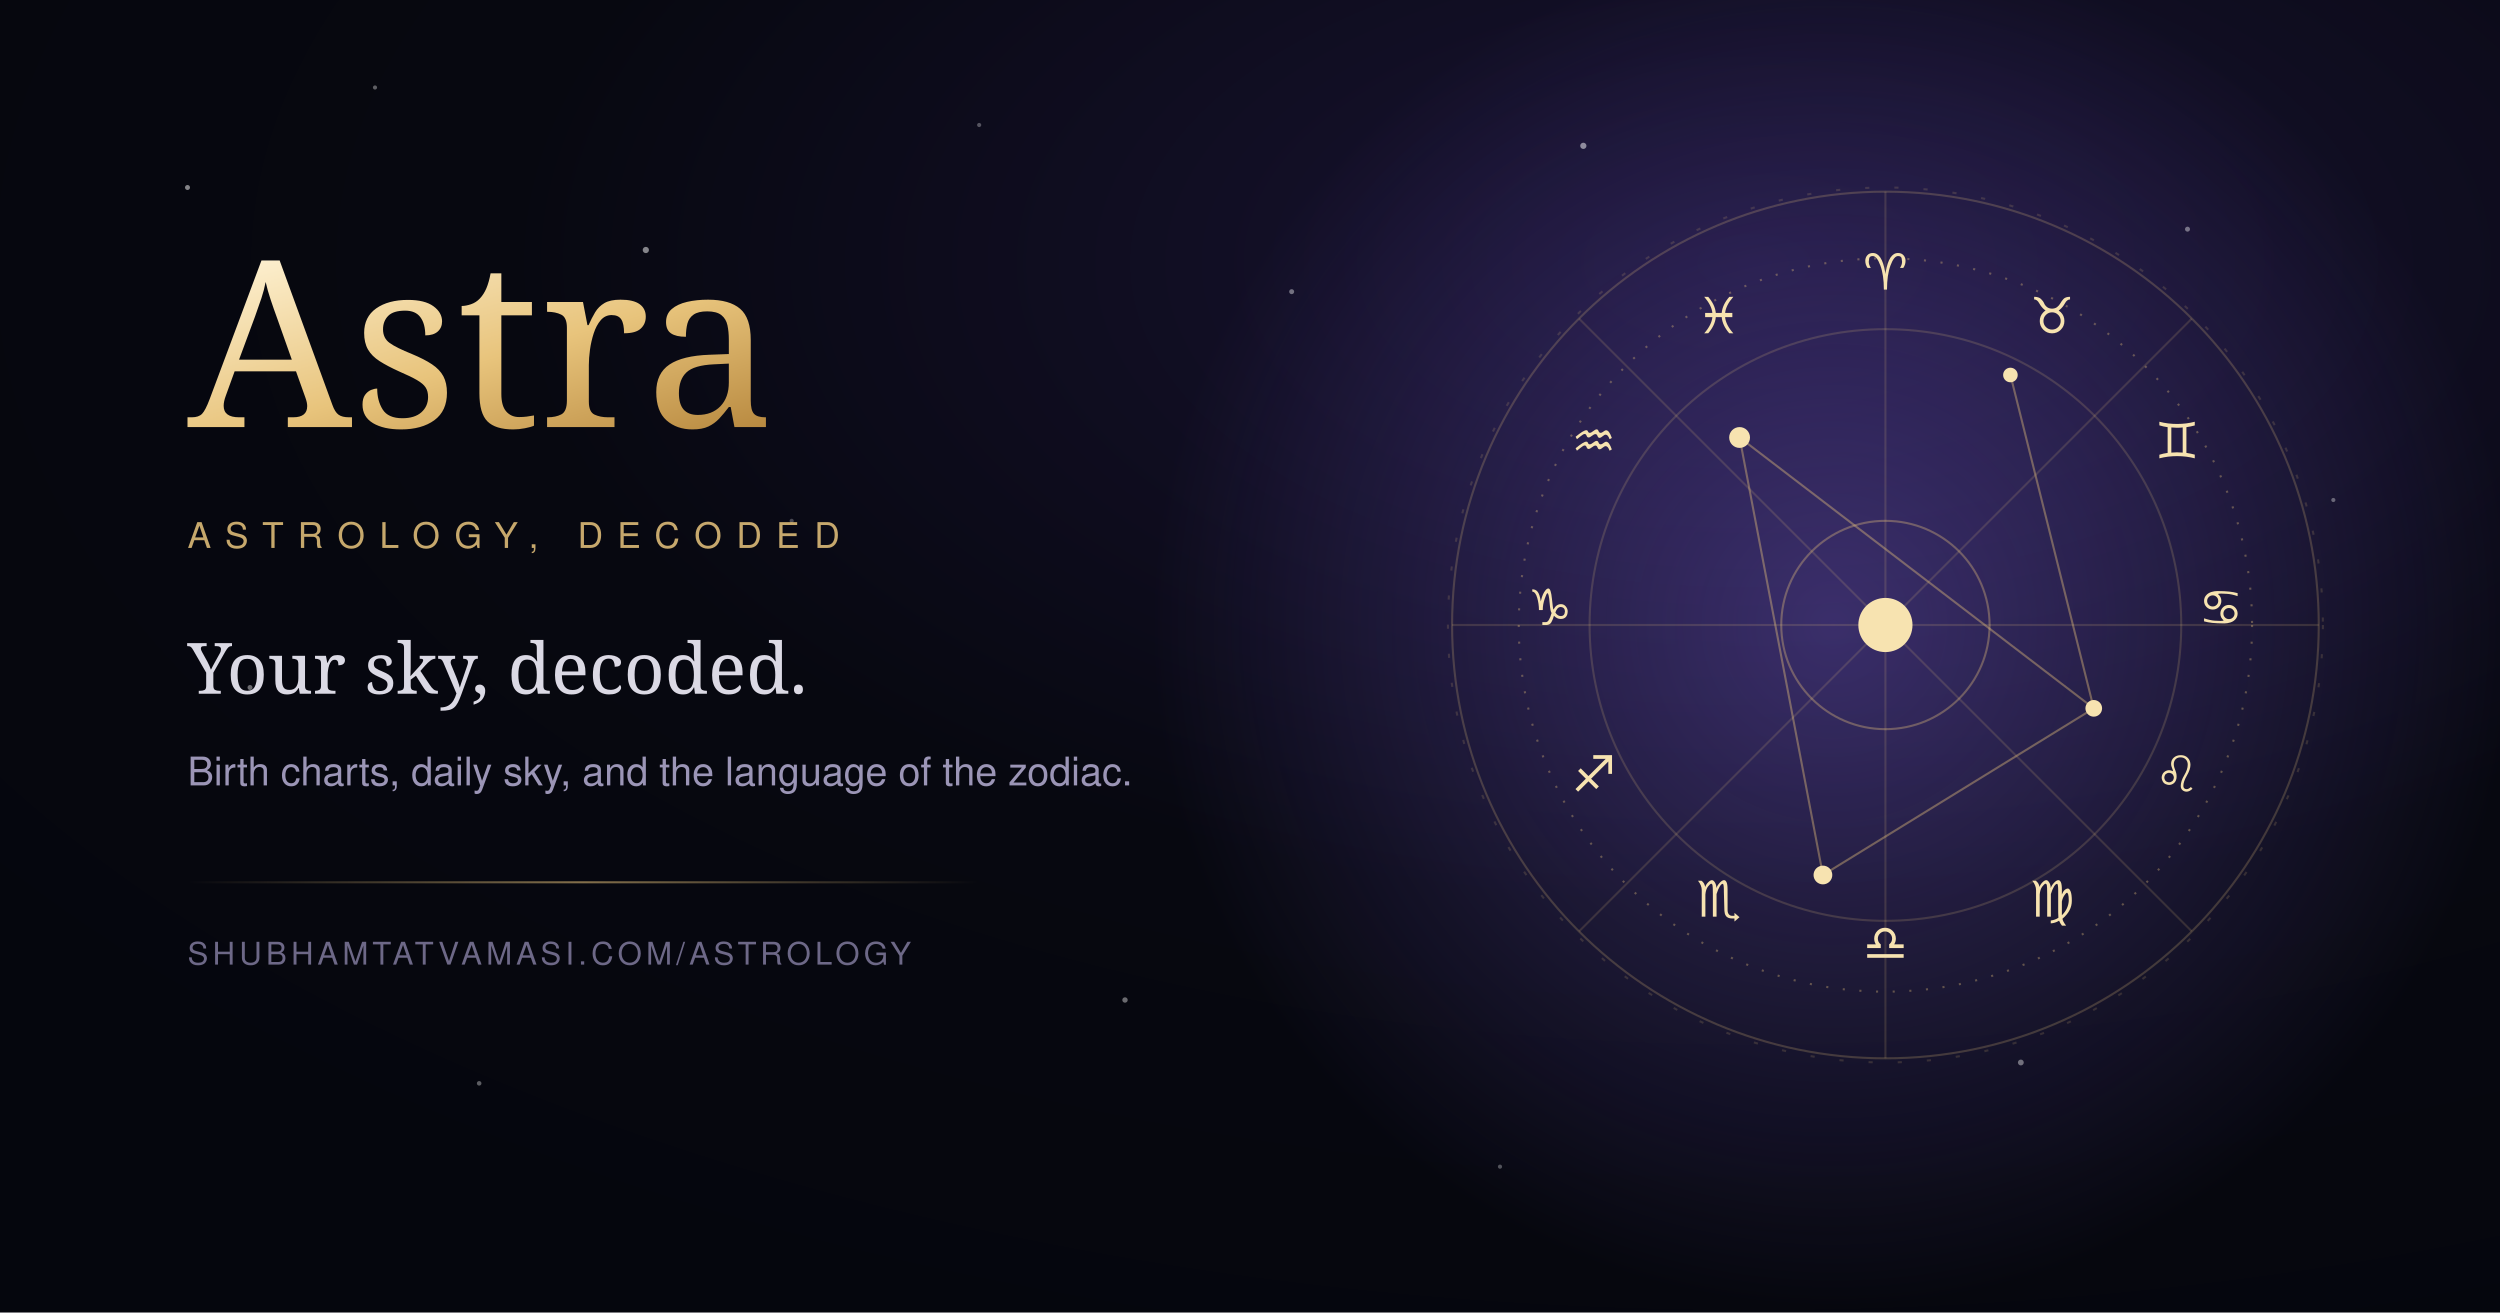
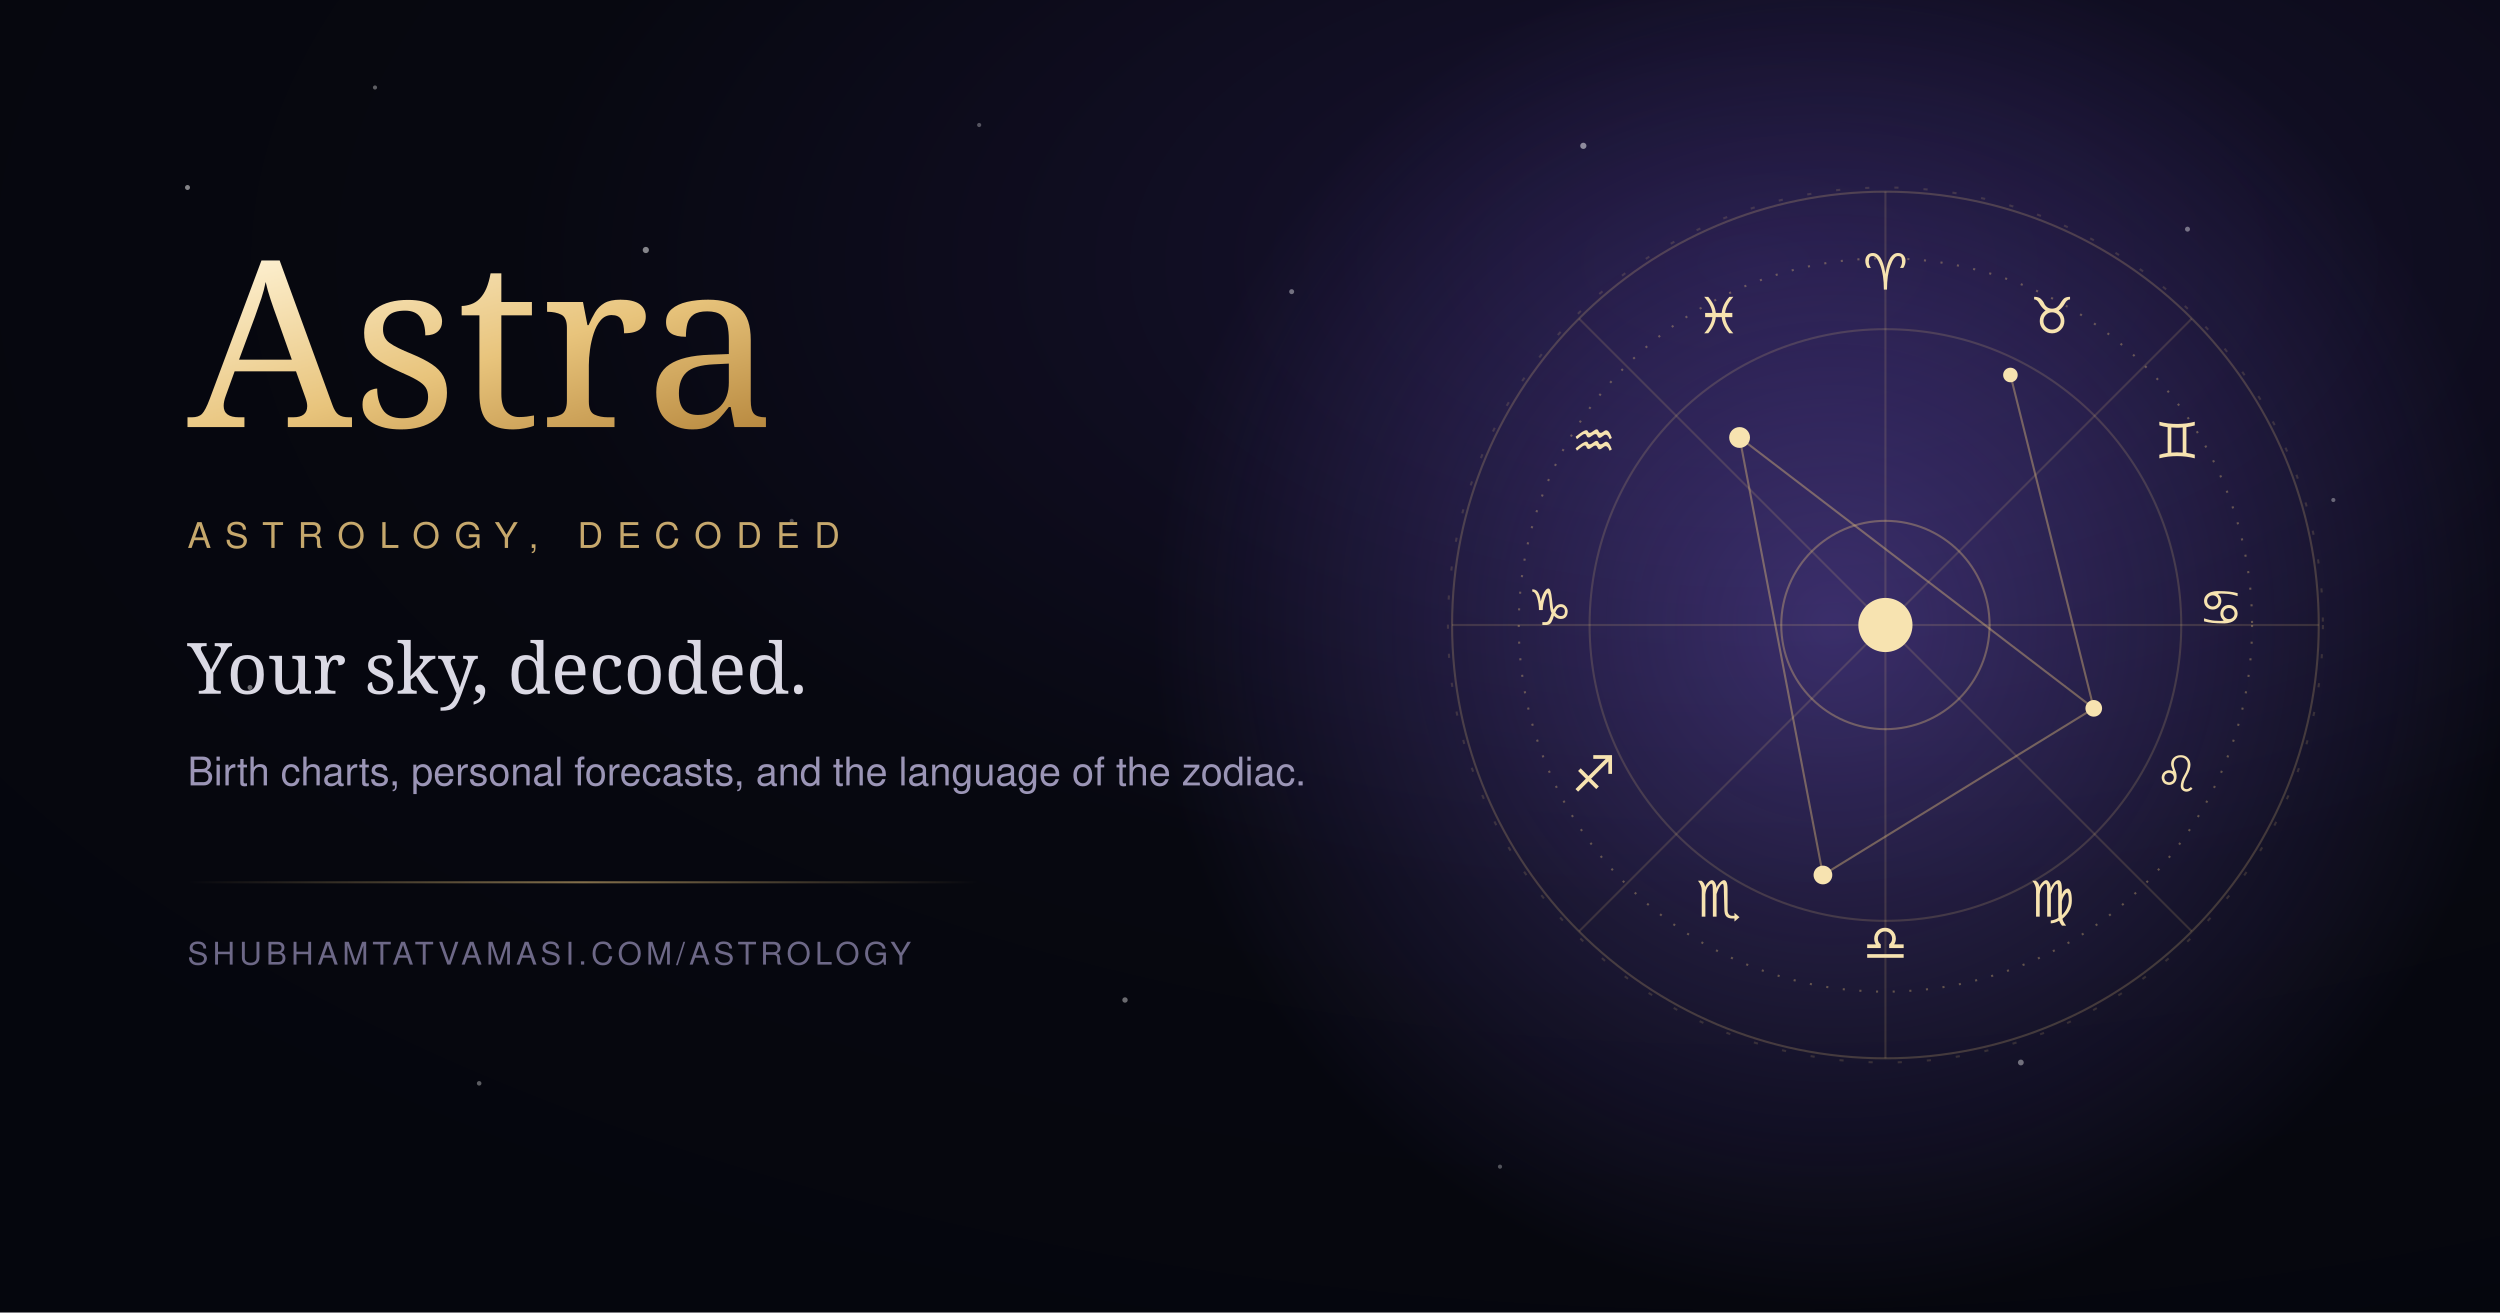
<svg xmlns="http://www.w3.org/2000/svg" width="1200" height="630" viewBox="0 0 1200 630">
  <defs>
    <radialGradient id="bg" cx="70%" cy="20%" r="90%">
      <stop offset="0" stop-color="#191333" />
      <stop offset="0.55" stop-color="#070810" />
      <stop offset="1" stop-color="#05060d" />
    </radialGradient>
    <radialGradient id="nebula" cx="50%" cy="50%" r="50%">
      <stop offset="0" stop-color="#8b6cf6" stop-opacity=".35" />
      <stop offset="1" stop-color="#8b6cf6" stop-opacity="0" />
    </radialGradient>
    <linearGradient id="gold" x1="0" y1="0" x2="1" y2="1">
      <stop offset="0" stop-color="#fff4d8" />
      <stop offset=".55" stop-color="#e8c47c" />
      <stop offset="1" stop-color="#b8893f" />
    </linearGradient>
    <linearGradient id="line" x1="0" y1="0" x2="1" y2="0">
      <stop offset="0" stop-color="#e8c47c" stop-opacity="0" />
      <stop offset=".5" stop-color="#e8c47c" stop-opacity=".55" />
      <stop offset="1" stop-color="#e8c47c" stop-opacity="0" />
    </linearGradient>
  </defs>
  <rect width="1200" height="630" fill="url(#bg)" />
  <circle cx="880" cy="300" r="330" fill="url(#nebula)" />
  <g fill="#fff">
    <circle cx="90" cy="90" r="1.2" opacity=".5" />
    <circle cx="180" cy="42" r="1" opacity=".35" />
    <circle cx="310" cy="120" r="1.5" opacity=".5" />
    <circle cx="470" cy="60" r="1" opacity=".3" />
    <circle cx="620" cy="140" r="1.2" opacity=".4" />
    <circle cx="760" cy="70" r="1.5" opacity=".5" />
    <circle cx="1050" cy="110" r="1.2" opacity=".4" />
    <circle cx="1120" cy="240" r="1" opacity=".35" />
    <circle cx="970" cy="510" r="1.4" opacity=".4" />
    <circle cx="720" cy="560" r="1" opacity=".3" />
    <circle cx="540" cy="480" r="1.3" opacity=".4" />
    <circle cx="230" cy="520" r="1.1" opacity=".35" />
    <circle cx="120" cy="330" r="1.2" opacity=".4" />
    <circle cx="380" cy="250" r="1" opacity=".25" />
  </g>
  <g transform="translate(905 300)">
    <circle r="208" fill="none" stroke="#e8c47c" stroke-opacity=".22" />
    <circle r="176" fill="none" stroke="#e8c47c" stroke-opacity=".35" stroke-dasharray="1 7" />
    <circle r="142" fill="none" stroke="#e8c47c" stroke-opacity=".18" />
    <g fill="none" stroke="#e8c47c" stroke-opacity=".16">
      <circle r="210" stroke-dasharray="2 12" />
      <path d="M0 -208V208M-208 0H208M-147 -147L147 147M147 -147L-147 147" />
    </g>
    <g style="font-family:'Apple Symbols','Segoe UI Symbol','Noto Sans Symbols',Georgia,serif;font-variant-emoji:text" font-size="24" fill="#f7e3b0" text-anchor="middle">
      <text x="0" y="-161">♈</text>
      <text x="80" y="-140">♉</text>
      <text x="140" y="-80">♊</text>
      <text x="161" y="0">♋</text>
      <text x="140" y="80">♌</text>
      <text x="80" y="140">♍</text>
      <text x="0" y="161">♎</text>
      <text x="-80" y="140">♏</text>
      <text x="-140" y="80">♐</text>
      <text x="-161" y="0">♑</text>
      <text x="-140" y="-80">♒</text>
      <text x="-80" y="-140">♓</text>
    </g>
    <g stroke="#e8c47c" stroke-opacity=".4">
      <path d="M-70 -90L100 40M-70 -90L-30 120M100 40L-30 120M100 40L60 -120" fill="none" />
    </g>
    <g fill="#f7e3b0">
      <circle cx="-70" cy="-90" r="5" />
      <circle cx="100" cy="40" r="4" />
      <circle cx="-30" cy="120" r="4.5" />
      <circle cx="60" cy="-120" r="3.5" />
      <circle cx="0" cy="0" r="13" />
    </g>
    <circle r="50" fill="none" stroke="#e8c47c" stroke-opacity=".35" />
  </g>
  <g transform="translate(90 205)">
    <text font-family="Georgia, serif" font-size="112" fill="url(#gold)">Astra</text>
    <text y="58" font-family="Helvetica, Arial, sans-serif" font-size="17" letter-spacing="7" fill="#e8c47c" opacity=".85">ASTROLOGY, DECODED</text>
    <text y="128" font-family="Georgia, serif" font-size="34" fill="#edeaf6" opacity=".92">Your sky, decoded.</text>
-     <text y="172" font-family="Helvetica, Arial, sans-serif" font-size="19" fill="#9b95b6">Birth charts, daily sky, and the language of the zodiac.</text>
+     <text y="172" font-family="Helvetica, Arial, sans-serif" font-size="19" fill="#9b95b6">Birth charts, personal forecasts, and the language of the zodiac.</text>
    <rect y="218" width="380" height="1" fill="url(#line)" />
    <text y="258" font-family="Helvetica, Arial, sans-serif" font-size="15" letter-spacing="2" fill="#6d6887">SHUBHAMTATVAMASI.COM/ASTROLOGY</text>
  </g>
</svg>
